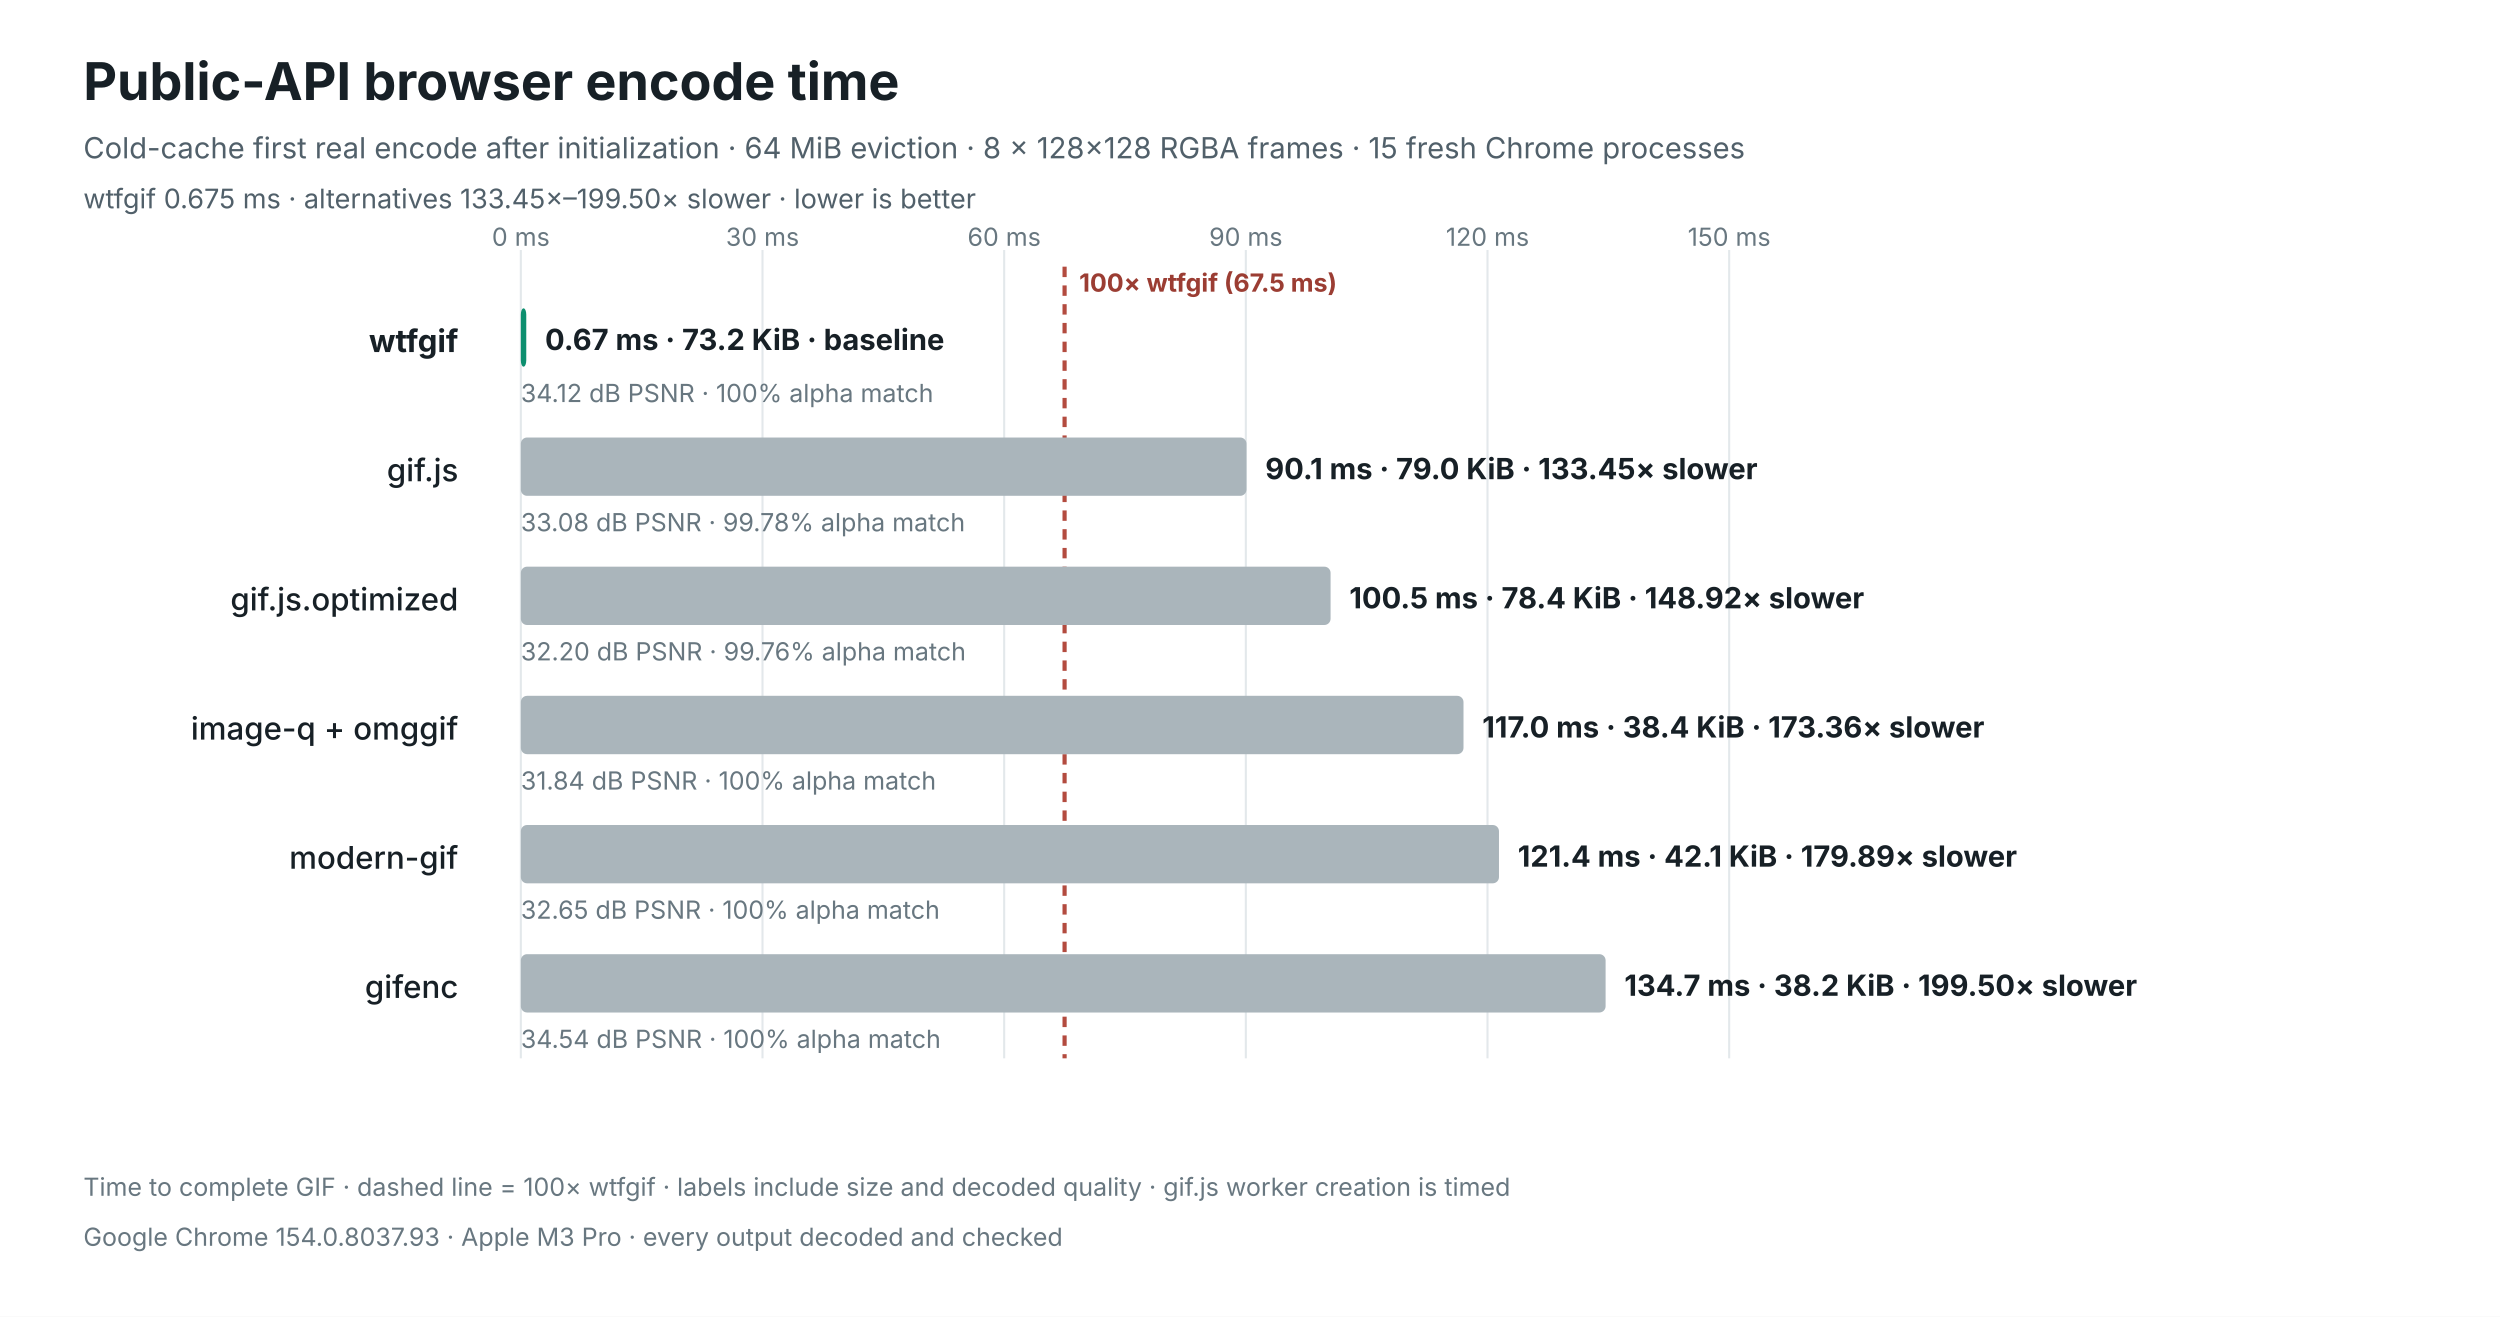
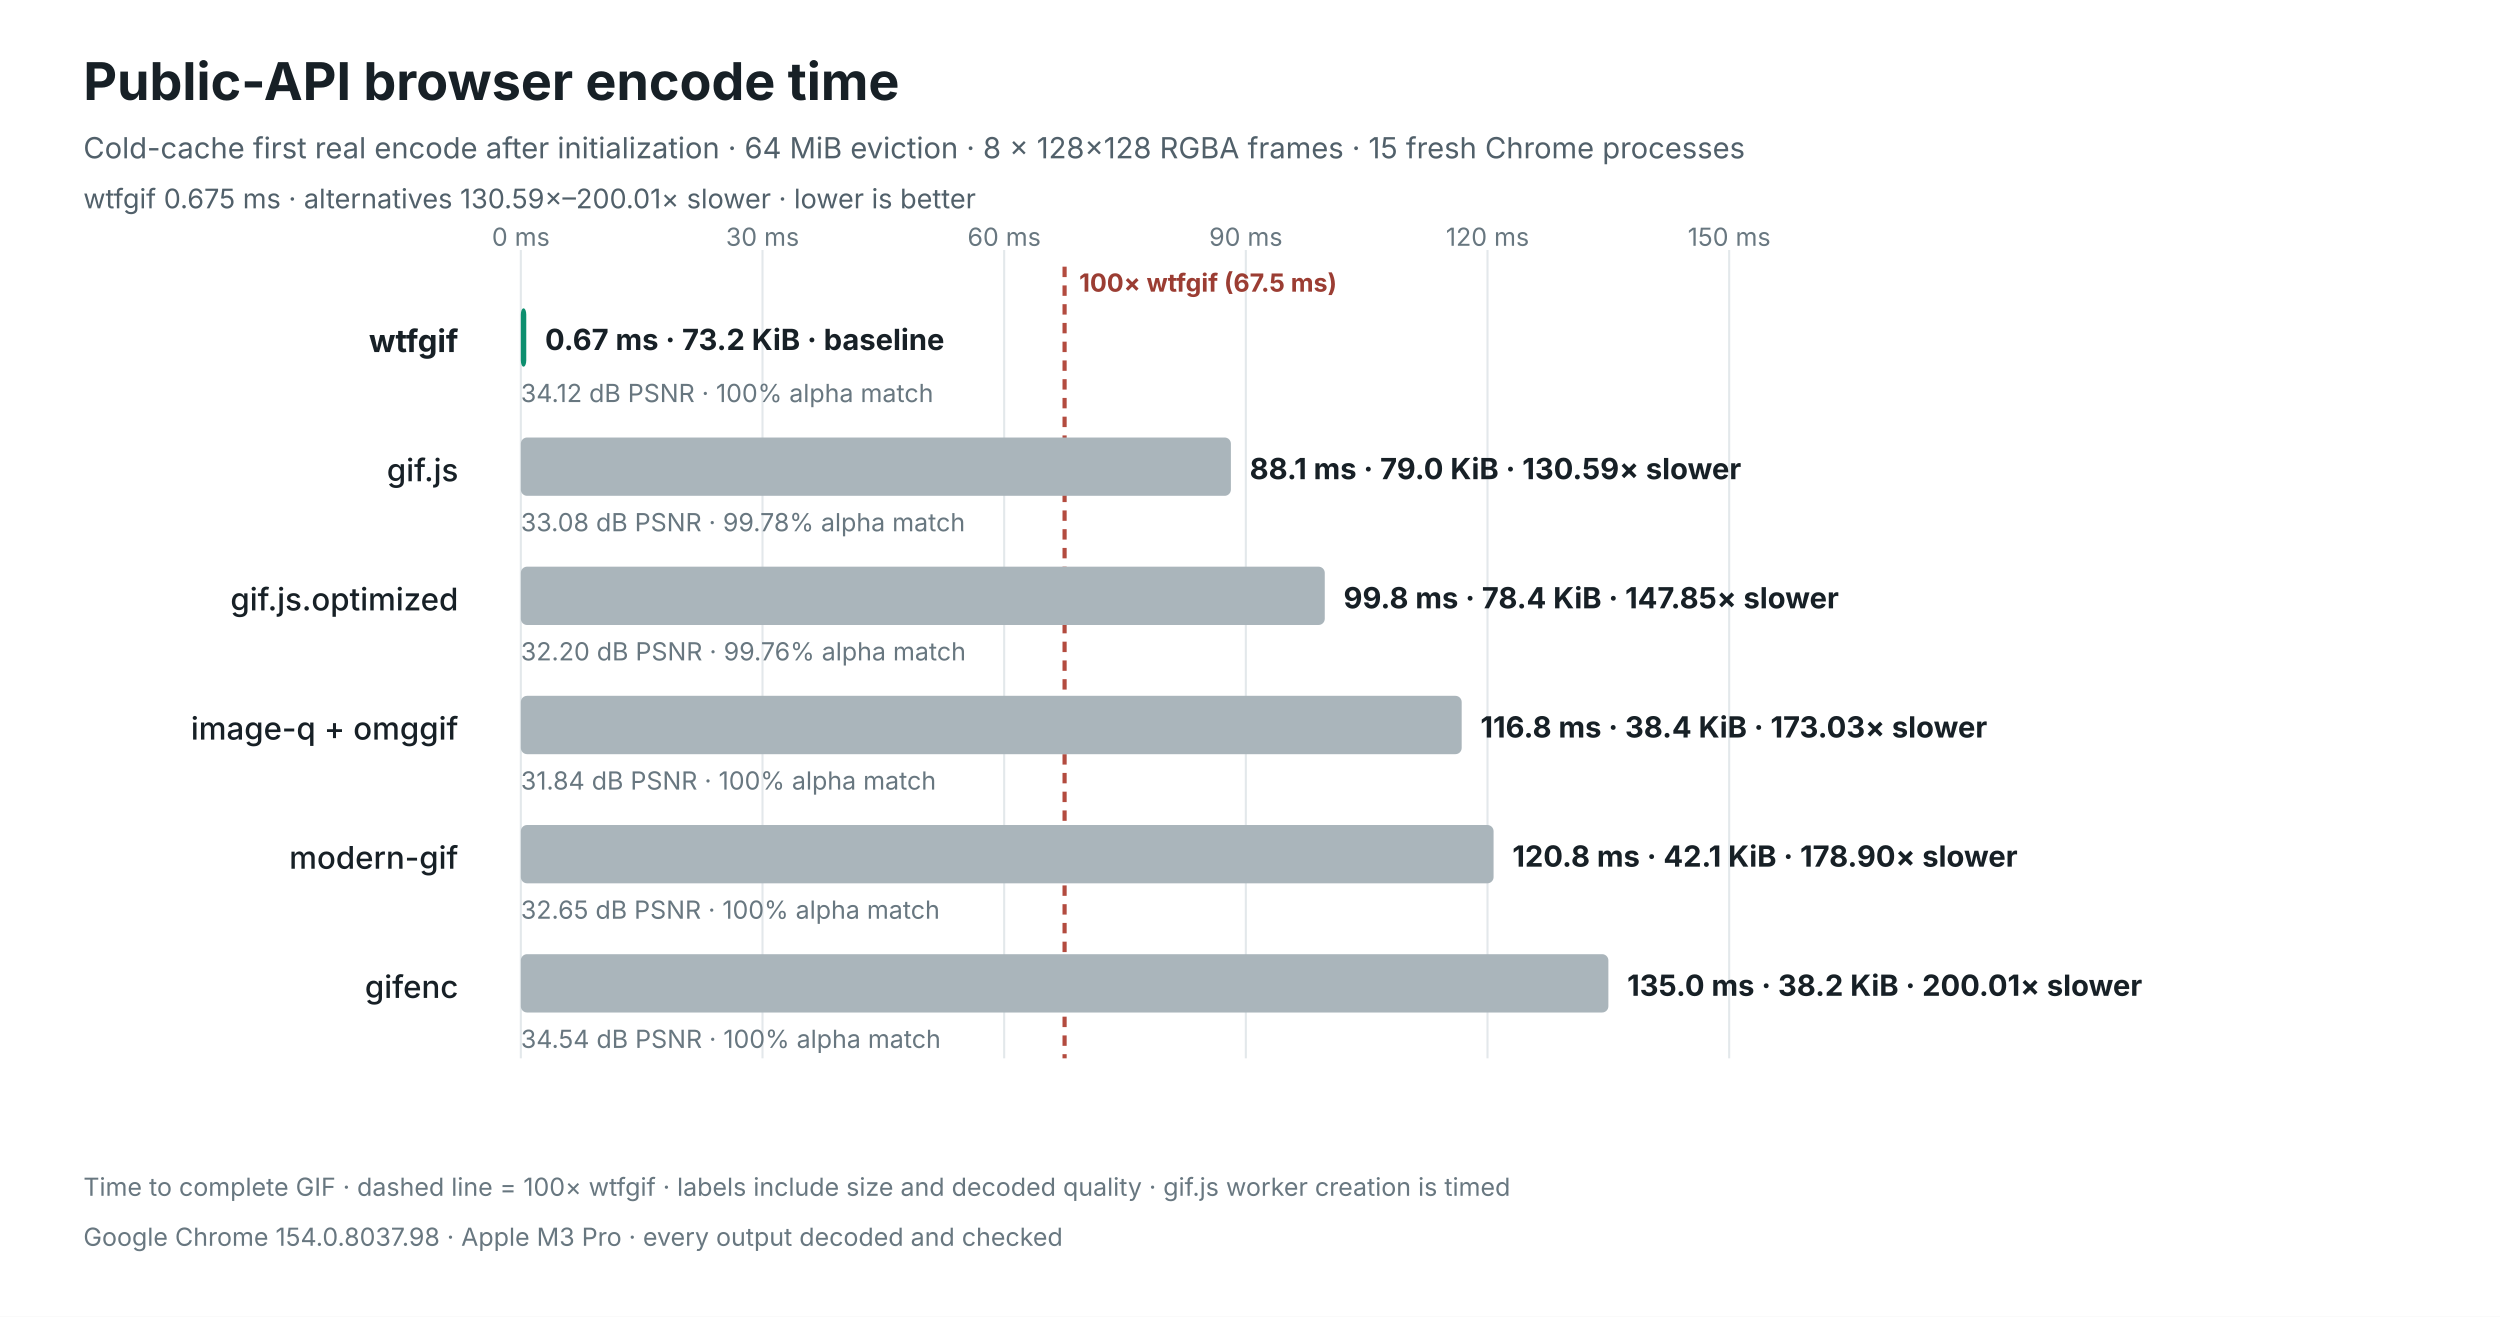
<svg xmlns="http://www.w3.org/2000/svg" width="1200" height="632" viewBox="0 0 1200 632" role="img" aria-labelledby="title desc">
  <rect width="100%" height="100%" fill="#ffffff" />
  <g font-family="ui-sans-serif, -apple-system, BlinkMacSystemFont, Segoe UI, sans-serif" fill="#172026">
    <text x="40" y="48" font-size="25" font-weight="700">Public-API browser encode time</text>
    <text x="40" y="76" font-size="14" fill="#51606a">Cold-cache first real encode after initialization · 64 MiB eviction · 8 × 128×128 RGBA frames · 15 fresh Chrome processes</text>
-     <text x="40" y="100" font-size="13" fill="#51606a">wtfgif 0.675 ms · alternatives 133.45×–199.50× slower · lower is better</text>
+     <text x="40" y="100" font-size="13" fill="#51606a">wtfgif 0.675 ms · alternatives 130.59×–200.01× slower · lower is better</text>
    <line x1="250" y1="120" x2="250" y2="508" stroke="#e3e8eb" stroke-width="1" />
    <text x="250" y="118" text-anchor="middle" font-size="12" fill="#687780">0 ms</text>
    <line x1="366" y1="120" x2="366" y2="508" stroke="#e3e8eb" stroke-width="1" />
    <text x="366" y="118" text-anchor="middle" font-size="12" fill="#687780">30 ms</text>
    <line x1="482" y1="120" x2="482" y2="508" stroke="#e3e8eb" stroke-width="1" />
    <text x="482" y="118" text-anchor="middle" font-size="12" fill="#687780">60 ms</text>
    <line x1="598" y1="120" x2="598" y2="508" stroke="#e3e8eb" stroke-width="1" />
    <text x="598" y="118" text-anchor="middle" font-size="12" fill="#687780">90 ms</text>
    <line x1="714" y1="120" x2="714" y2="508" stroke="#e3e8eb" stroke-width="1" />
    <text x="714" y="118" text-anchor="middle" font-size="12" fill="#687780">120 ms</text>
    <line x1="830" y1="120" x2="830" y2="508" stroke="#e3e8eb" stroke-width="1" />
    <text x="830" y="118" text-anchor="middle" font-size="12" fill="#687780">150 ms</text>
    <line x1="511" y1="128" x2="511" y2="508" stroke="#b34b3f" stroke-width="2" stroke-dasharray="5 4" />
    <text x="518" y="140" font-size="12" font-weight="700" fill="#9b3d33">100× wtfgif (67.5 ms)</text>
    <text x="220" y="169" text-anchor="end" font-size="15" font-weight="700">wtfgif</text>
    <rect x="250" y="148" width="2.61" height="28" rx="3" fill="#0d8f6f" />
    <text x="261.61" y="168" text-anchor="start" font-size="14" font-weight="700" fill="#172026">0.67 ms · 73.2 KiB · baseline</text>
    <text x="250" y="193" font-size="12" fill="#687780">34.12 dB PSNR · 100% alpha match</text>
    <text x="220" y="231" text-anchor="end" font-size="15" font-weight="500">gif.js</text>
-     <rect x="250" y="210" width="348.31" height="28" rx="3" fill="#aab5bb" />
-     <text x="607.31" y="230" text-anchor="start" font-size="14" font-weight="700" fill="#172026">90.1 ms · 79.0 KiB · 133.45× slower</text>
+     <rect x="250" y="210" width="340.83" height="28" rx="3" fill="#aab5bb" />
+     <text x="599.83" y="230" text-anchor="start" font-size="14" font-weight="700" fill="#172026">88.1 ms · 79.0 KiB · 130.59× slower</text>
    <text x="250" y="255" font-size="12" fill="#687780">33.08 dB PSNR · 99.78% alpha match</text>
    <text x="220" y="293" text-anchor="end" font-size="15" font-weight="500">gif.js.optimized</text>
-     <rect x="250" y="272" width="388.68" height="28" rx="3" fill="#aab5bb" />
-     <text x="647.68" y="292" text-anchor="start" font-size="14" font-weight="700" fill="#172026">100.5 ms · 78.4 KiB · 148.92× slower</text>
+     <rect x="250" y="272" width="385.89" height="28" rx="3" fill="#aab5bb" />
+     <text x="644.89" y="292" text-anchor="start" font-size="14" font-weight="700" fill="#172026">99.8 ms · 78.4 KiB · 147.85× slower</text>
    <text x="250" y="317" font-size="12" fill="#687780">32.20 dB PSNR · 99.76% alpha match</text>
    <text x="220" y="355" text-anchor="end" font-size="15" font-weight="500">image-q + omggif</text>
-     <rect x="250" y="334" width="452.48" height="28" rx="3" fill="#aab5bb" />
-     <text x="711.48" y="354" text-anchor="start" font-size="14" font-weight="700" fill="#172026">117.0 ms · 38.4 KiB · 173.36× slower</text>
+     <rect x="250" y="334" width="451.61" height="28" rx="3" fill="#aab5bb" />
+     <text x="710.61" y="354" text-anchor="start" font-size="14" font-weight="700" fill="#172026">116.8 ms · 38.4 KiB · 173.03× slower</text>
    <text x="250" y="379" font-size="12" fill="#687780">31.84 dB PSNR · 100% alpha match</text>
    <text x="220" y="417" text-anchor="end" font-size="15" font-weight="500">modern-gif</text>
-     <rect x="250" y="396" width="469.51" height="28" rx="3" fill="#aab5bb" />
-     <text x="728.51" y="416" text-anchor="start" font-size="14" font-weight="700" fill="#172026">121.4 ms · 42.1 KiB · 179.89× slower</text>
+     <rect x="250" y="396" width="466.92" height="28" rx="3" fill="#aab5bb" />
+     <text x="725.92" y="416" text-anchor="start" font-size="14" font-weight="700" fill="#172026">120.8 ms · 42.1 KiB · 178.90× slower</text>
    <text x="250" y="441" font-size="12" fill="#687780">32.65 dB PSNR · 100% alpha match</text>
    <text x="220" y="479" text-anchor="end" font-size="15" font-weight="500">gifenc</text>
-     <rect x="250" y="458" width="520.69" height="28" rx="3" fill="#aab5bb" />
-     <text x="779.69" y="478" text-anchor="start" font-size="14" font-weight="700" fill="#172026">134.7 ms · 38.2 KiB · 199.50× slower</text>
+     <rect x="250" y="458" width="522.02" height="28" rx="3" fill="#aab5bb" />
+     <text x="781.02" y="478" text-anchor="start" font-size="14" font-weight="700" fill="#172026">135.0 ms · 38.2 KiB · 200.01× slower</text>
    <text x="250" y="503" font-size="12" fill="#687780">34.54 dB PSNR · 100% alpha match</text>
    <text x="40" y="574" font-size="12" fill="#687780">Time to complete GIF · dashed line = 100× wtfgif · labels include size and decoded quality · gif.js worker creation is timed</text>
-     <text x="40" y="598" font-size="12" fill="#687780">Google Chrome 154.0.8037.93 · Apple M3 Pro · every output decoded and checked</text>
+     <text x="40" y="598" font-size="12" fill="#687780">Google Chrome 154.0.8037.98 · Apple M3 Pro · every output decoded and checked</text>
  </g>
</svg>
